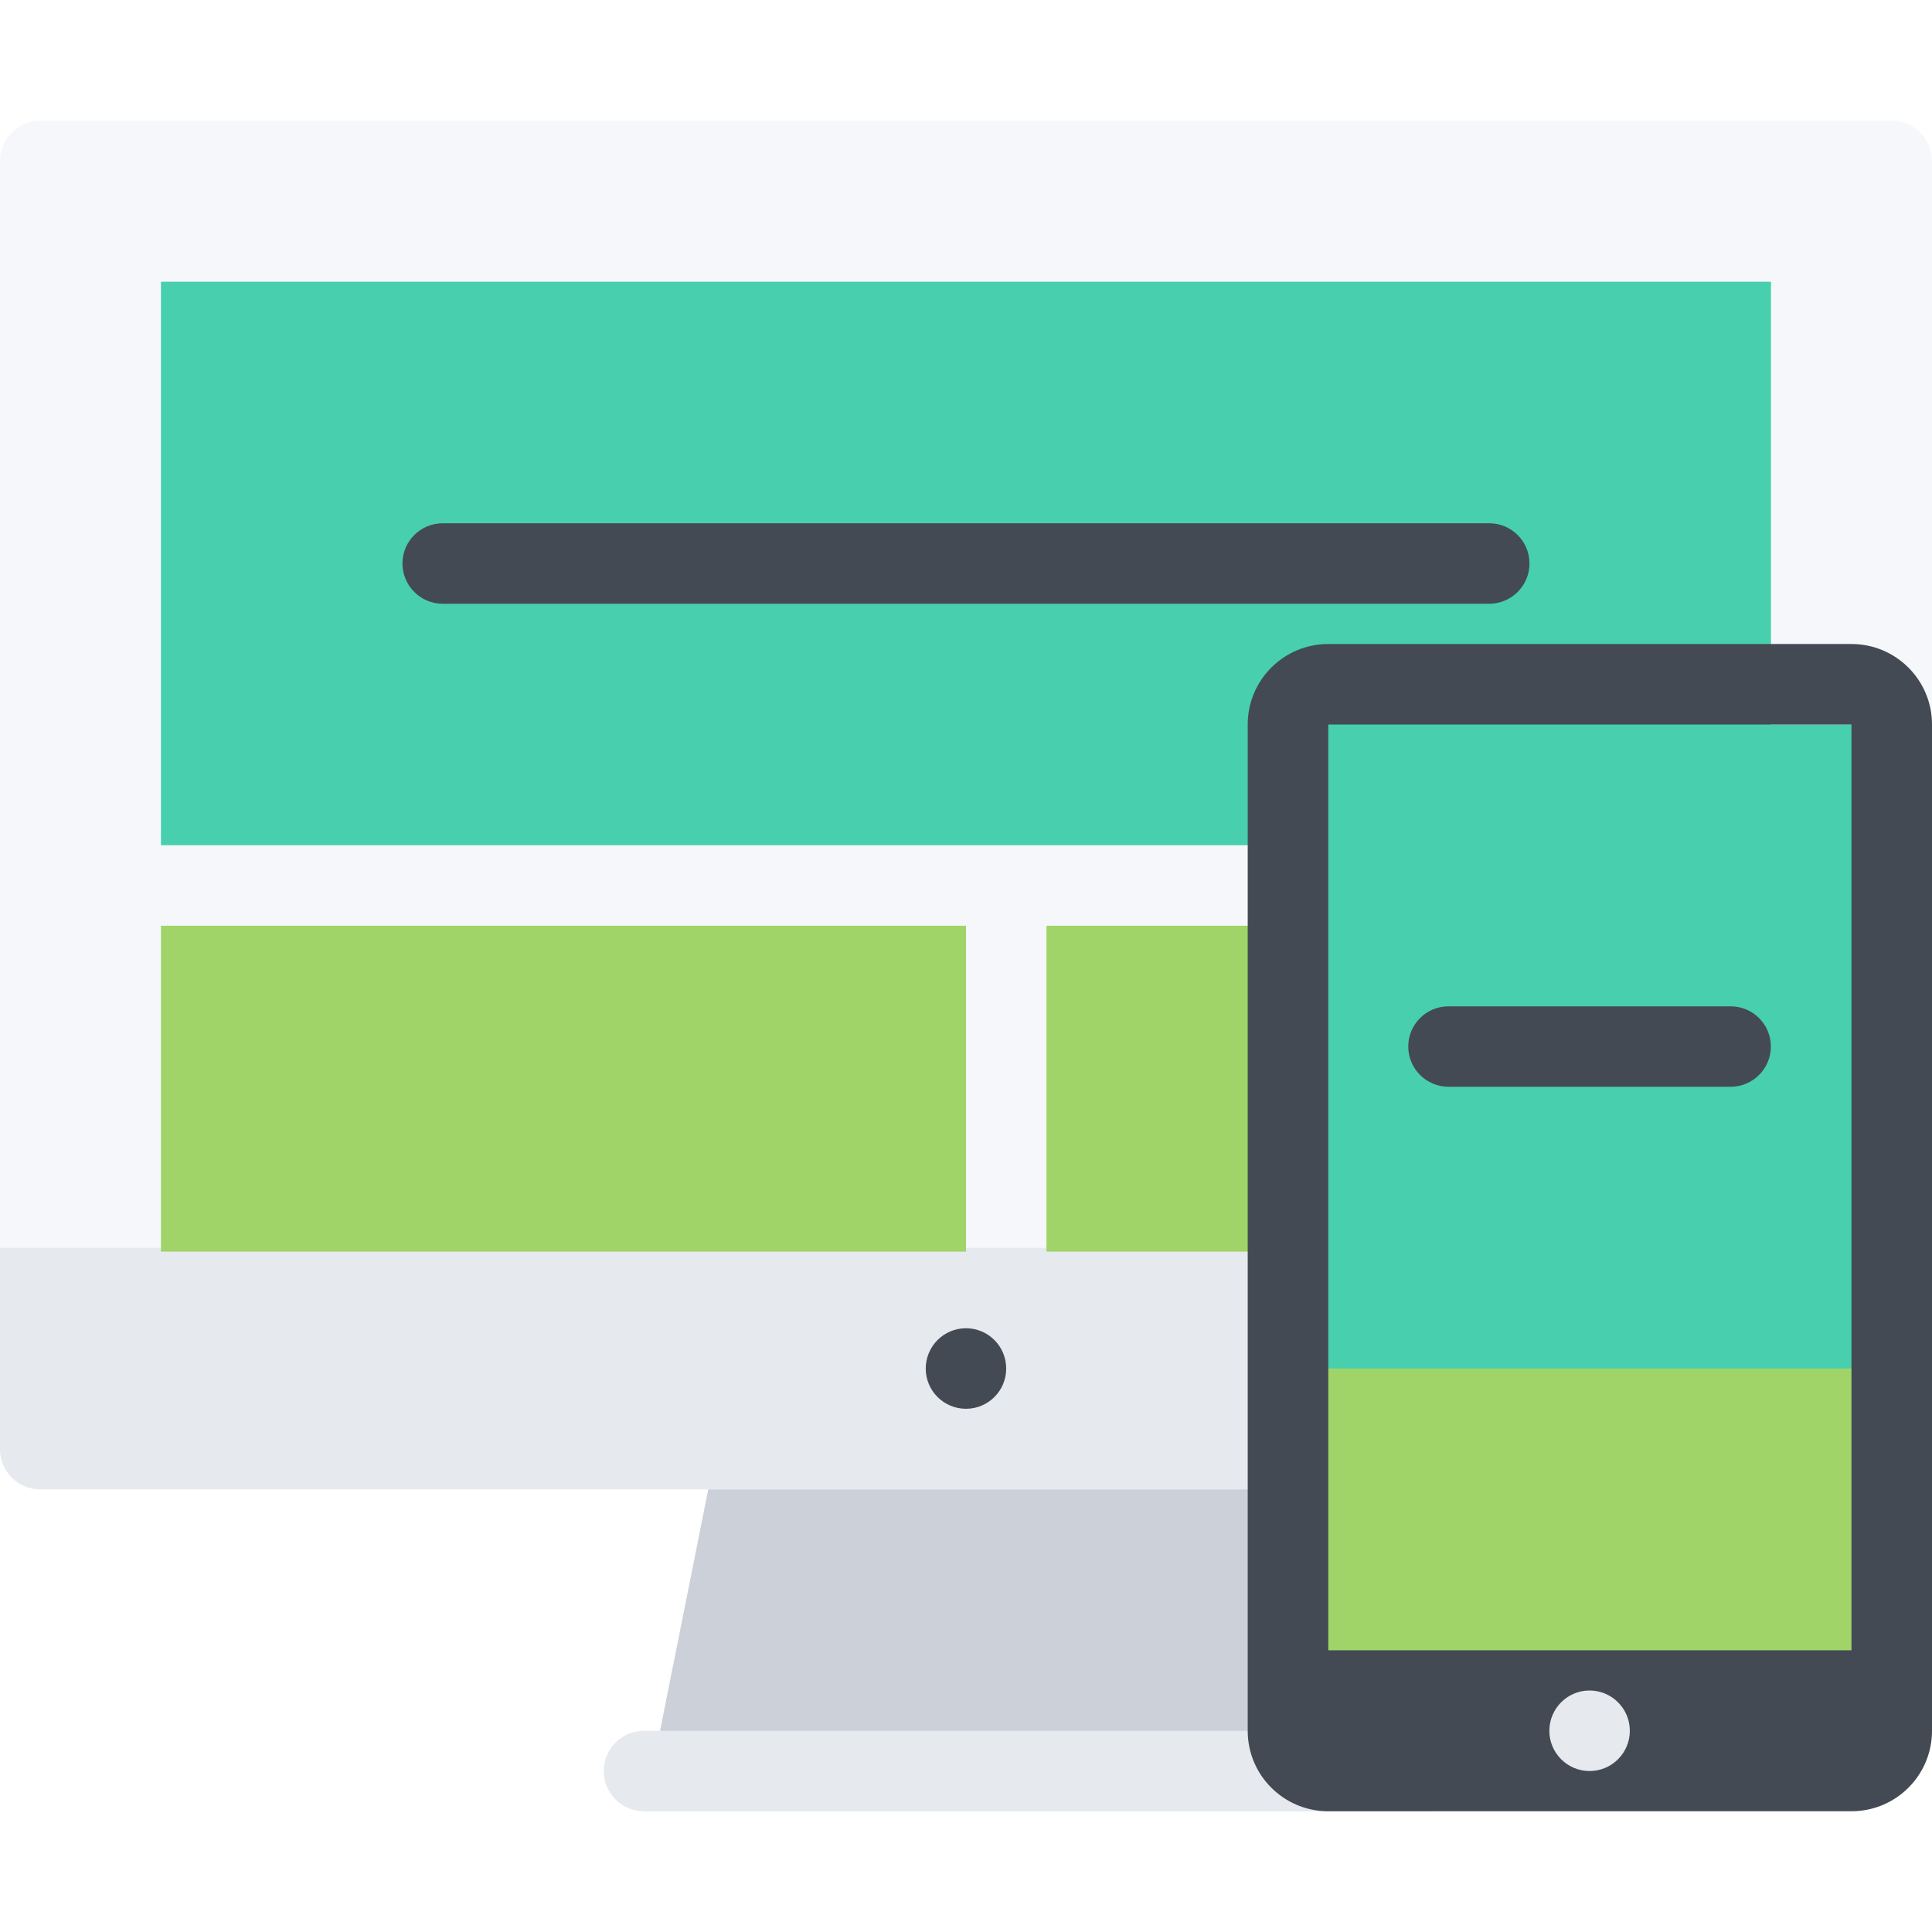
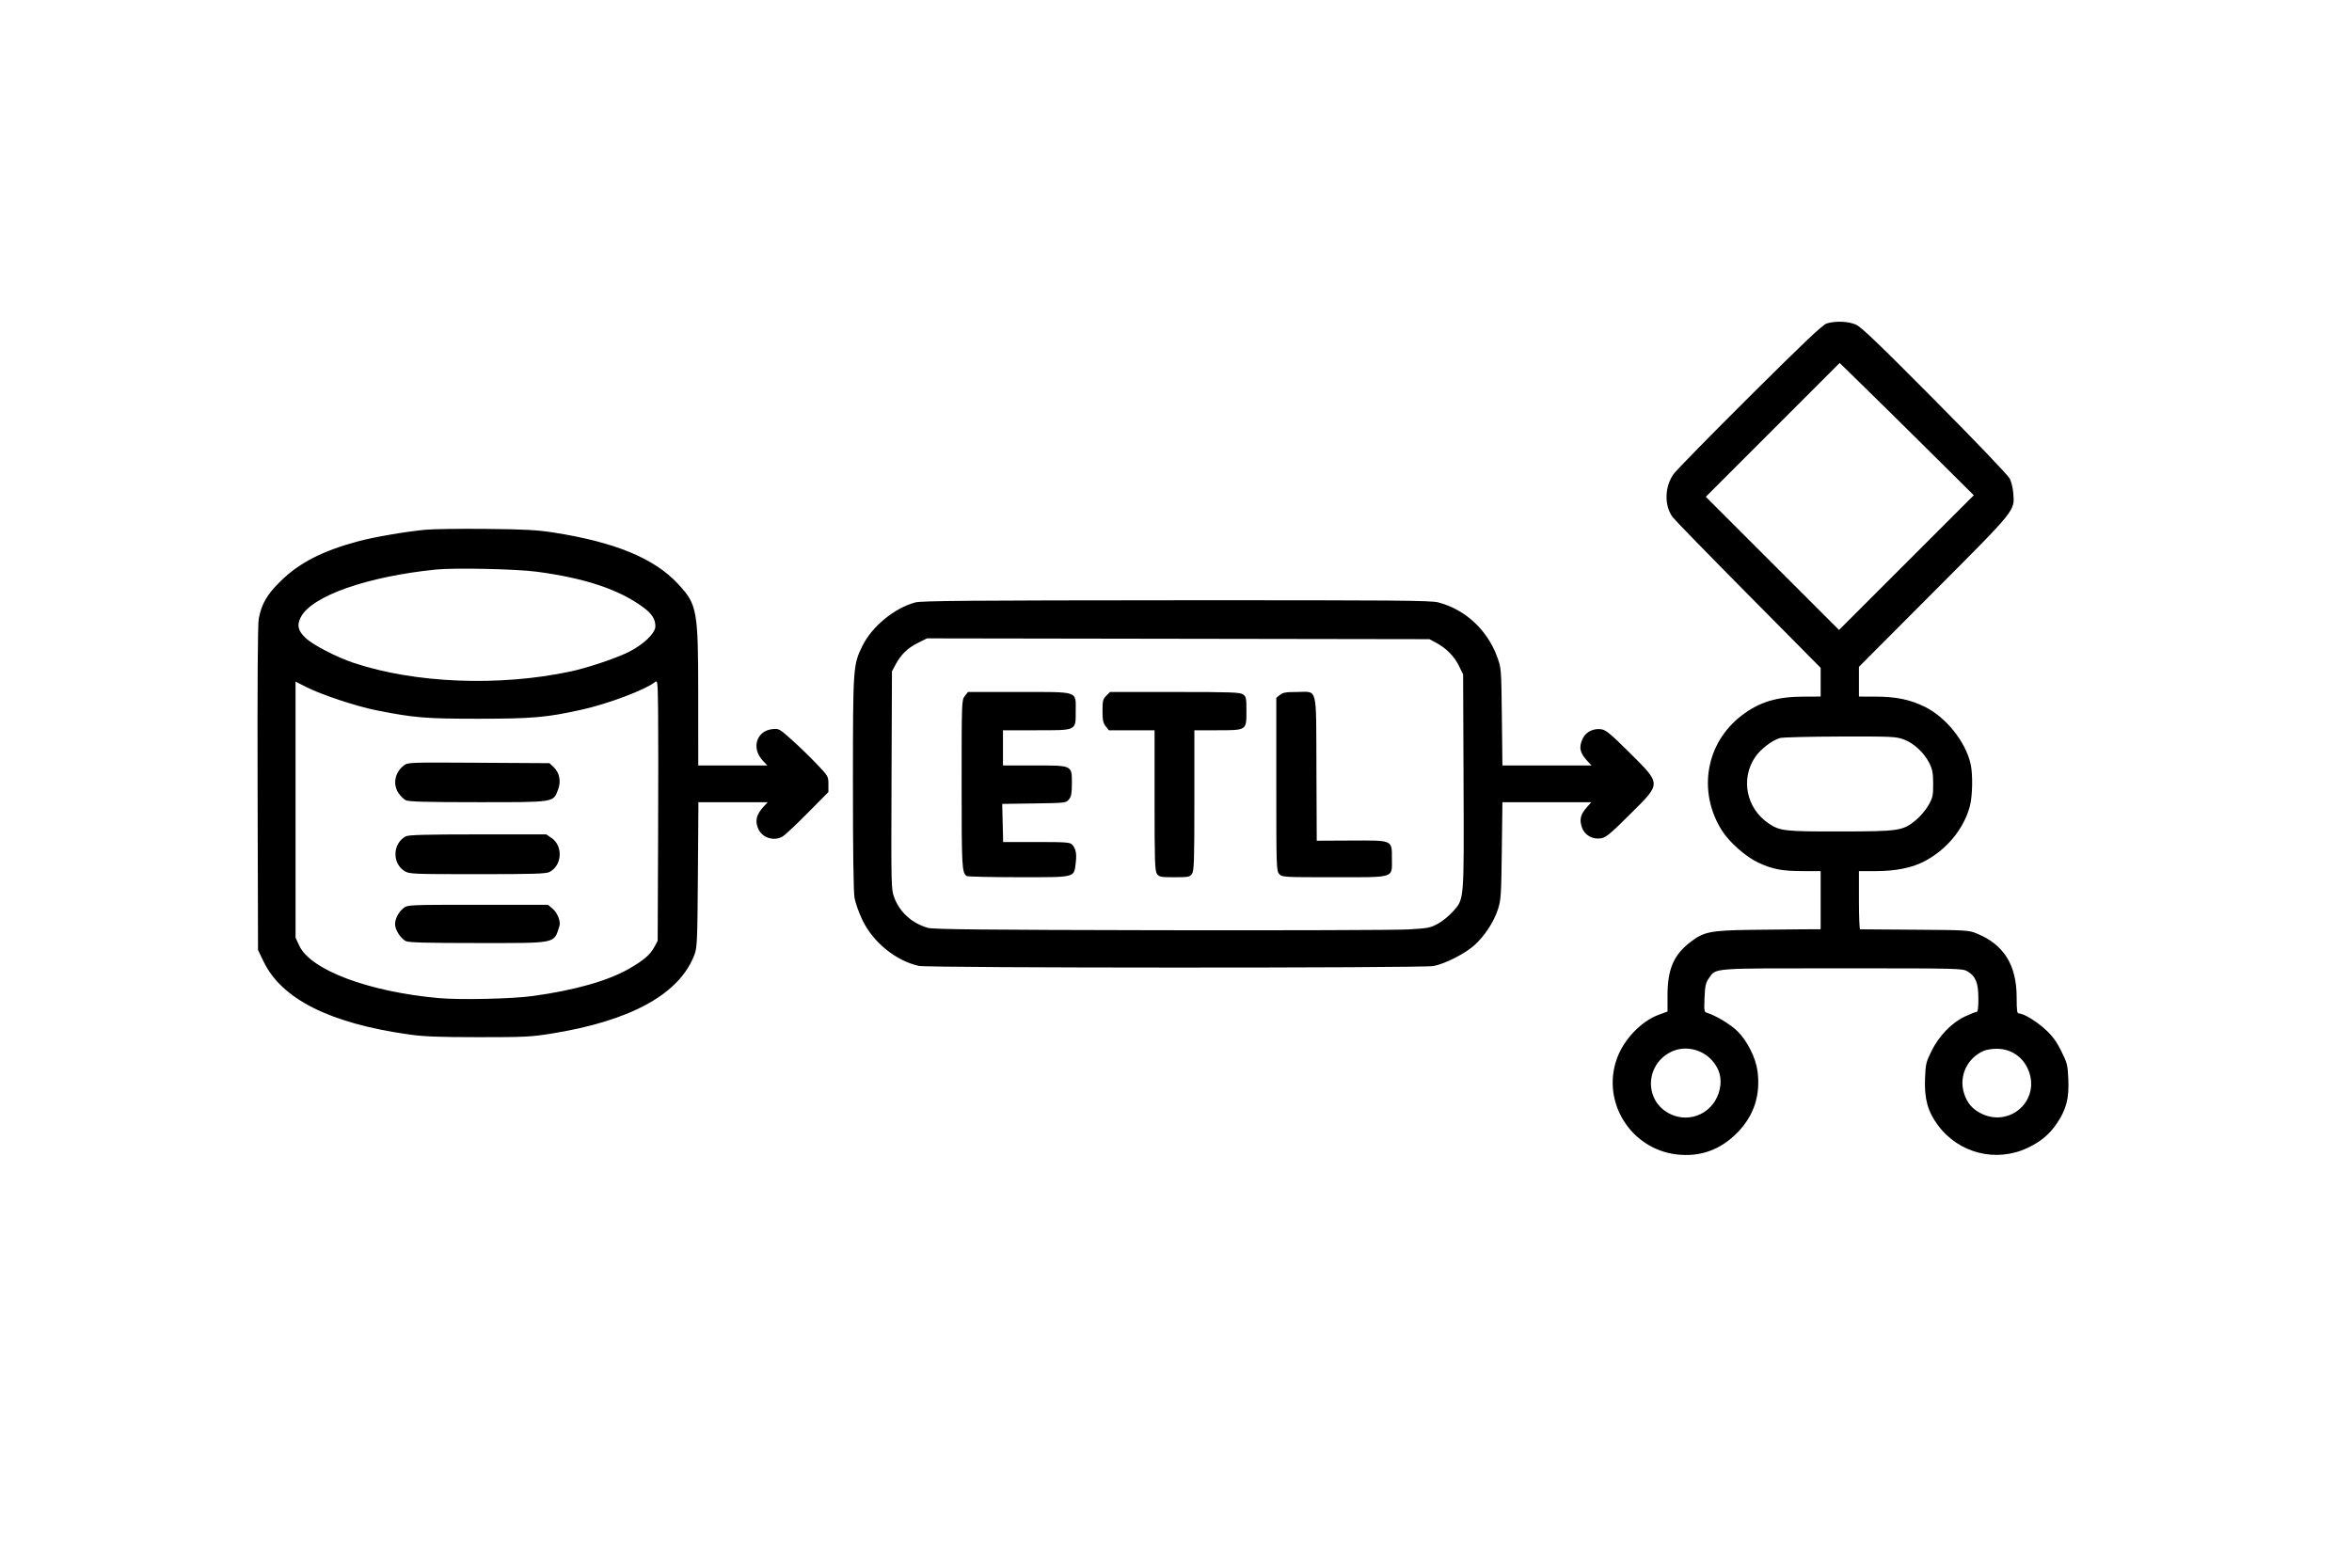
- <svg xmlns="http://www.w3.org/2000/svg" version="1.1" id="Layer_1" x="0px" y="0px" viewBox="0 0 511.6 511.6" style="enable-background:new 0 0 511.6 511.6;" xml:space="preserve">
-   <polygon style="fill:#CCD1D9;" points="378.875,479.625 170.523,479.625 191.787,373.146 357.58,373.114 " />
-   <path style="fill:#F5F7FA;" d="M511.6,383.7c0,5.901-4.777,10.679-10.663,10.679H10.648c-5.87,0-10.647-4.777-10.647-10.679V42.638  c0-5.886,4.777-10.664,10.647-10.664h490.289c5.886,0,10.663,4.777,10.663,10.664V383.7z" />
-   <path style="fill:#E6E9ED;" d="M10.648,394.379h490.289c5.886,0,10.663-4.777,10.663-10.679V330.43H0V383.7  C0,389.602,4.778,394.379,10.648,394.379z" />
-   <g>
-     <rect x="42.623" y="245.14" style="fill:#A0D468;" width="213.18" height="86.29" />
-     <rect x="277.11" y="245.14" style="fill:#A0D468;" width="213.16" height="86.29" />
-   </g>
-   <path style="fill:#434A54;" d="M266.447,362.404c0,5.87-4.762,10.647-10.647,10.647c-5.885,0-10.663-4.777-10.663-10.647  c0-5.902,4.777-10.68,10.663-10.68C261.686,351.724,266.447,356.502,266.447,362.404z" />
-   <rect x="42.623" y="74.61" style="fill:#48CFAD;" width="426.34" height="149.21" />
-   <path style="fill:#E6E9ED;" d="M170.523,458.329c-5.886,0-10.647,4.746-10.647,10.647c0,5.871,4.762,10.648,10.647,10.648h197.705  v-21.296L170.523,458.329L170.523,458.329z" />
-   <path style="fill:#434A54;" d="M394.348,159.875H117.237c-5.886,0-10.664-4.778-10.664-10.664s4.778-10.647,10.664-10.647h277.111  c5.887,0,10.664,4.762,10.664,10.647C405.012,155.097,400.235,159.875,394.348,159.875z" />
-   <rect x="347.06" y="191.85" style="fill:#48CFAD;" width="147.67" height="170.56" />
-   <rect x="347.06" y="362.4" style="fill:#A0D468;" width="147.67" height="88.02" />
-   <g>
-     <path style="fill:#434A54;" d="M490.274,170.538H351.725c-11.771,0-21.327,9.54-21.327,21.312v266.479   c0,11.772,9.556,21.296,21.327,21.296h138.549c11.787,0,21.326-9.523,21.326-21.296V191.85   C511.6,180.078,502.061,170.538,490.274,170.538z M490.274,458.329H351.725V191.85h138.549V458.329z" />
-     <rect x="346.59" y="437" style="fill:#434A54;" width="149.07" height="26.886" />
-   </g>
-   <path style="fill:#E6E9ED;" d="M431.584,458.329c0,5.87-4.777,10.647-10.663,10.647s-10.647-4.777-10.647-10.647  c0-5.901,4.762-10.679,10.647-10.679S431.584,452.428,431.584,458.329z" />
-   <path style="fill:#434A54;" d="M458.267,287.776h-74.692c-5.885,0-10.663-4.778-10.663-10.648c0-5.901,4.778-10.648,10.663-10.648  h74.692c5.886,0,10.663,4.747,10.663,10.648C468.93,282.997,464.153,287.776,458.267,287.776z" />
-   <g>
- </g>
-   <g>
- </g>
-   <g>
- </g>
-   <g>
- </g>
-   <g>
- </g>
-   <g>
- </g>
-   <g>
- </g>
-   <g>
- </g>
-   <g>
- </g>
-   <g>
- </g>
-   <g>
- </g>
-   <g>
- </g>
-   <g>
- </g>
-   <g>
- </g>
-   <g>
- </g>
+ <svg xmlns="http://www.w3.org/2000/svg" width="1536" height="1024" viewBox="0 0 1536 1024" version="1.1">
+   <path d="M 1193 211.258 C 1190.344 212.058, 1178.209 223.546, 1142.668 258.906 C 1116.911 284.533, 1094.522 307.383, 1092.916 309.683 C 1087.025 318.122, 1086.800 330.275, 1092.395 337.857 C 1093.667 339.582, 1115.924 362.419, 1141.854 388.607 L 1189 436.220 1189 445.610 L 1189 455 1178.250 455.017 C 1160.425 455.046, 1149.081 458.462, 1137.500 467.286 C 1113.961 485.222, 1108.469 517.053, 1124.523 542.500 C 1129.387 550.209, 1140.311 559.816, 1148.460 563.549 C 1157.888 567.869, 1163.926 569, 1177.549 569 L 1189 569 1189 588 L 1189 607 1178.250 607.007 C 1172.338 607.011, 1156.700 607.175, 1143.500 607.370 C 1116.340 607.773, 1112.489 608.594, 1103.163 615.965 C 1092.903 624.076, 1089 633.467, 1089 650.048 L 1089 660.732 1083.250 662.839 C 1071.725 667.062, 1060.253 679.158, 1055.826 691.756 C 1045.929 719.914, 1064.910 750.323, 1094.697 754.029 C 1110.235 755.963, 1123.848 751.035, 1134.973 739.450 C 1145.535 728.451, 1149.795 715.218, 1147.771 699.700 C 1146.644 691.059, 1141.122 679.985, 1134.815 673.718 C 1130.178 669.109, 1120.559 663.301, 1114.631 661.530 C 1112.941 661.025, 1112.801 660.085, 1113.169 651.689 C 1113.504 644.023, 1113.974 641.846, 1115.866 639.188 C 1120.911 632.104, 1115.749 632.500, 1203 632.500 C 1279.704 632.500, 1281.577 632.546, 1284.887 634.500 C 1290.254 637.669, 1292 642.023, 1292 652.234 C 1292 658.580, 1291.655 661, 1290.750 661.001 C 1290.063 661.001, 1286.635 662.357, 1283.134 664.013 C 1274.511 668.093, 1266.284 676.624, 1261.354 686.598 C 1257.822 693.745, 1257.510 695.081, 1257.158 704.612 C 1256.674 717.689, 1258.951 725.997, 1265.434 734.803 C 1279.152 753.437, 1303.740 759.607, 1324.489 749.621 C 1333.114 745.470, 1338.640 740.756, 1343.545 733.366 C 1349.447 724.474, 1351.253 717.430, 1350.751 705.251 C 1350.355 695.649, 1350.066 694.474, 1346.173 686.618 C 1343.064 680.344, 1340.484 676.811, 1335.923 672.590 C 1329.986 667.093, 1321.623 662, 1318.533 662 C 1317.254 662, 1317 660.279, 1317 651.605 C 1317 630.366, 1308.721 617.045, 1291 609.771 C 1285.694 607.594, 1284.265 607.506, 1250.500 607.284 C 1231.250 607.158, 1215.162 607.042, 1214.750 607.027 C 1214.338 607.012, 1214 598.450, 1214 588 L 1214 569 1225.340 569 C 1237.663 569, 1248.382 566.886, 1256.146 562.926 C 1271.076 555.309, 1282.548 541.512, 1286.469 526.458 C 1288.212 519.764, 1288.447 505.675, 1286.925 499 C 1283.587 484.350, 1270.858 468.485, 1256.954 461.642 C 1247.384 456.933, 1238.179 455.039, 1224.750 455.017 L 1214 455 1214 445.283 L 1214 435.567 1262.875 386.533 C 1316.890 332.342, 1315.680 333.839, 1314.810 322.284 C 1314.570 319.103, 1313.571 314.828, 1312.589 312.784 C 1311.528 310.575, 1291.681 289.791, 1263.652 261.538 C 1227.186 224.779, 1215.480 213.558, 1212 212.026 C 1207.050 209.846, 1198.796 209.513, 1193 211.258 M 1157.706 280.794 L 1114 324.509 1157.500 368 L 1201 411.491 1245.004 367.496 L 1289.008 323.500 1261.754 296.450 C 1246.764 281.573, 1227.055 262.128, 1217.956 253.240 L 1201.412 237.080 1157.706 280.794 M 277.500 346.050 C 263.933 347.404, 244.441 350.759, 234.162 353.510 C 210.640 359.804, 195.592 367.511, 183.290 379.564 C 174.363 388.311, 170.763 394.504, 168.970 404.202 C 168.313 407.756, 168.051 446.872, 168.228 515.096 L 168.500 620.500 172.098 628 C 183.883 652.563, 215.379 668.390, 267 675.690 C 276.888 677.088, 286.396 677.461, 312.500 677.473 C 342.258 677.488, 346.923 677.262, 359.988 675.166 C 412.114 666.806, 443.916 649.246, 453.558 623.500 C 455.272 618.925, 455.460 614.483, 455.769 571.250 L 456.108 524 478.741 524 L 501.374 524 498.809 526.750 C 493.734 532.192, 492.761 536.704, 495.517 542.033 C 498.274 547.365, 505.317 549.461, 510.800 546.582 C 512.285 545.801, 519.688 538.903, 527.250 531.251 L 541 517.340 541 512.182 C 541 507.115, 540.864 506.882, 533.250 498.895 C 528.987 494.423, 521.724 487.391, 517.109 483.268 C 508.889 475.926, 508.627 475.782, 504.296 476.270 C 493.980 477.433, 490.556 488.717, 498.079 496.766 L 501.101 500 478.551 500 L 456 500 455.983 455.250 C 455.960 397.989, 455.412 394.953, 442.602 381.210 C 427.224 364.713, 401.706 354.173, 362 347.920 C 350.861 346.165, 343.079 345.737, 317.500 345.473 C 300.450 345.297, 282.450 345.556, 277.500 346.050 M 284.500 372.039 C 239.628 376.602, 203.574 389.320, 196.449 403.099 C 193.740 408.337, 194.543 411.905, 199.498 416.653 C 204.250 421.206, 219.588 429.173, 230.873 432.950 C 270.932 446.356, 326.027 448.547, 372.681 438.589 C 383.344 436.313, 401.482 430.267, 410 426.149 C 419.850 421.387, 428 413.688, 428 409.144 C 428 404.453, 425.835 400.989, 420.339 396.890 C 404.608 385.155, 382.334 377.674, 350.500 373.432 C 337.040 371.639, 296.789 370.789, 284.500 372.039 M 597.691 393.501 C 583.935 397.282, 569.338 409.329, 563.157 422 C 557.113 434.393, 557.036 435.504, 557.017 511.566 C 557.006 556.285, 557.377 582.724, 558.069 586.566 C 558.657 589.830, 560.951 596.278, 563.168 600.896 C 570.175 615.492, 584.835 627.442, 600 630.919 C 606.087 632.315, 928.568 632.398, 936.114 631.006 C 943.531 629.638, 956.730 622.947, 962.827 617.466 C 969.471 611.492, 975.450 602.410, 978.177 594.150 C 980.209 587.994, 980.401 585.141, 980.771 555.750 L 981.169 524 1010.188 524 L 1039.207 524 1036.118 527.518 C 1032.125 532.066, 1031.349 535.385, 1033.095 540.436 C 1034.885 545.615, 1040.155 548.559, 1045.793 547.530 C 1048.867 546.970, 1052.105 544.255, 1064.750 531.641 C 1085.236 511.206, 1085.286 512.600, 1063.277 490.721 C 1052.046 479.557, 1048.750 476.834, 1045.910 476.373 C 1040.797 475.543, 1035.701 478.002, 1033.672 482.278 C 1030.895 488.132, 1031.645 491.713, 1036.809 497.250 L 1039.374 500 1010.272 500 L 981.169 500 980.808 468.250 C 980.454 437.099, 980.399 436.366, 977.875 429.398 C 971.400 411.516, 956.981 398.095, 939.297 393.489 C 934.338 392.198, 911.621 392.012, 768.040 392.089 C 634.111 392.162, 601.582 392.431, 597.691 393.501 M 599.246 420.035 C 592.659 423.326, 588.339 427.573, 584.756 434.278 L 582.500 438.500 582.224 509.644 C 581.955 579.085, 581.998 580.918, 583.982 586.223 C 587.600 595.891, 595.625 603.124, 606 606.066 C 609.536 607.068, 642.086 607.400, 758 607.615 C 839.125 607.765, 911.834 607.534, 919.576 607.101 C 932.387 606.385, 934.125 606.057, 938.924 603.445 C 941.824 601.867, 946.180 598.369, 948.604 595.674 C 956.317 587.095, 956.103 589.634, 955.783 510.382 L 955.500 440.500 952.720 434.839 C 949.667 428.623, 944.415 423.328, 937.795 419.793 L 933.500 417.500 769.433 417.238 L 605.366 416.977 599.246 420.035 M 427.500 445.699 C 420.965 450.731, 397.220 459.664, 380.256 463.473 C 357.359 468.613, 347.851 469.455, 312.500 469.472 C 277.923 469.488, 270.205 468.845, 245.500 463.894 C 232.755 461.340, 210.215 453.881, 200.510 449.005 L 193 445.232 193.010 528.866 L 193.020 612.500 195.441 617.702 C 202.844 633.602, 240.618 647.809, 286.500 651.949 C 300.519 653.214, 334.303 652.463, 348 650.583 C 375.186 646.850, 396.921 640.704, 410.584 632.886 C 420.320 627.316, 424.596 623.670, 427.279 618.653 L 429.500 614.500 429.775 549 C 429.926 512.975, 429.926 474.648, 429.775 463.830 C 429.502 444.332, 429.482 444.173, 427.500 445.699 M 630.073 454.635 C 628.033 457.228, 628 458.143, 628 512.201 C 628 567.075, 628.170 570.078, 631.400 572.235 C 632.005 572.639, 647.237 572.976, 665.250 572.985 C 702.975 573.002, 701.304 573.419, 702.519 563.690 C 703.260 557.763, 702.631 554.488, 700.227 551.750 C 698.852 550.184, 696.400 550, 676.902 550 L 655.114 550 654.807 537.552 L 654.500 525.104 675.340 524.802 C 695.865 524.505, 696.209 524.464, 698.090 522.139 C 699.609 520.262, 700 518.164, 700 511.889 C 700 499.720, 700.576 500, 675.500 500 L 655 500 655 488.500 L 655 477 676.845 477 C 703.417 477, 702.500 477.447, 702.500 464.504 C 702.500 451.120, 705.110 452, 665.418 452 L 632.145 452 630.073 454.635 M 722.455 454.455 C 720.290 456.619, 720 457.785, 720 464.320 C 720 470.303, 720.399 472.238, 722.073 474.365 L 724.145 477 739.073 477 L 754 477 754 522.777 C 754 562.591, 754.203 568.845, 755.557 570.777 C 756.987 572.819, 757.917 573, 767 573 C 776.083 573, 777.013 572.819, 778.443 570.777 C 779.797 568.845, 780 562.591, 780 522.777 L 780 477 794.777 477 C 814.208 477, 814 477.135, 814 464.500 C 814 455.934, 813.806 454.977, 811.777 453.557 C 809.851 452.207, 803.919 452, 767.232 452 L 724.909 452 722.455 454.455 M 835.861 453.911 L 833.500 455.823 833.500 512.305 C 833.500 566.445, 833.579 568.875, 835.405 570.894 C 837.270 572.956, 838.012 573, 871.155 573 C 911.541 573, 909 573.806, 909 561 C 909 548.522, 909.862 548.910, 882.422 549.038 L 859.911 549.143 859.705 501.991 C 859.465 446.873, 860.777 452, 846.920 452 C 839.846 452, 837.781 452.357, 835.861 453.911 M 1162.358 482.091 C 1157.291 483.559, 1149.870 489.250, 1146.337 494.377 C 1136.536 508.598, 1140.407 528.018, 1155 537.838 C 1162.403 542.820, 1165.388 543.155, 1201.888 543.107 C 1240.264 543.056, 1242.632 542.700, 1251.162 535.707 C 1253.984 533.393, 1257.689 529.025, 1259.396 526 C 1262.202 521.028, 1262.498 519.684, 1262.475 512 C 1262.455 505.121, 1262 502.583, 1260.088 498.691 C 1256.700 491.797, 1250.022 485.526, 1243.451 483.068 C 1238.220 481.110, 1235.993 481.005, 1201.712 481.090 C 1181.796 481.140, 1164.086 481.590, 1162.358 482.091 M 263.651 500.060 C 257.781 504.678, 256.361 512.272, 260.280 518.088 C 261.534 519.948, 263.672 522.033, 265.030 522.721 C 266.895 523.664, 278.406 523.973, 312 523.982 C 362.769 523.994, 361.216 524.238, 364.464 515.734 C 366.544 510.288, 365.389 504.654, 361.431 500.935 L 358.840 498.500 312.591 498.222 C 266.797 497.946, 266.316 497.964, 263.651 500.060 M 265.096 546.265 C 256.357 550.756, 255.896 563.917, 264.299 569.040 C 267.346 570.899, 269.626 570.993, 311.800 570.996 C 348.532 570.999, 356.578 570.753, 358.901 569.551 C 367.161 565.280, 367.851 552.495, 360.102 547.285 L 356.704 545 312.102 545.015 C 278.693 545.026, 266.897 545.339, 265.096 546.265 M 263.615 593.088 C 260.269 595.720, 258 600.050, 258 603.802 C 258 607.330, 261.661 613.016, 265.030 614.721 C 266.894 615.664, 278.389 615.974, 311.882 615.985 C 364.340 616.003, 361.603 616.574, 365.346 604.825 C 366.283 601.884, 364.040 596.212, 360.894 593.564 L 357.847 591 312.058 591 C 267.139 591, 266.219 591.040, 263.615 593.088 M 1091.230 687.115 C 1074.094 695.597, 1073.744 719.346, 1090.634 727.609 C 1104.142 734.218, 1119.727 726.517, 1123.069 711.581 C 1124.666 704.446, 1122.990 698.105, 1118.063 692.639 C 1111.224 685.054, 1100.045 682.752, 1091.230 687.115 M 1295.500 686.389 C 1284.737 691.091, 1279.241 702.714, 1282.536 713.809 C 1284.501 720.425, 1288.206 724.721, 1294.459 727.633 C 1312.196 735.892, 1330.947 720.090, 1325.529 701.451 C 1322.608 691.403, 1314.120 684.965, 1303.890 685.039 C 1300.926 685.061, 1297.150 685.668, 1295.500 686.389" stroke="none" fill="#000000" fill-rule="evenodd" />
</svg>
